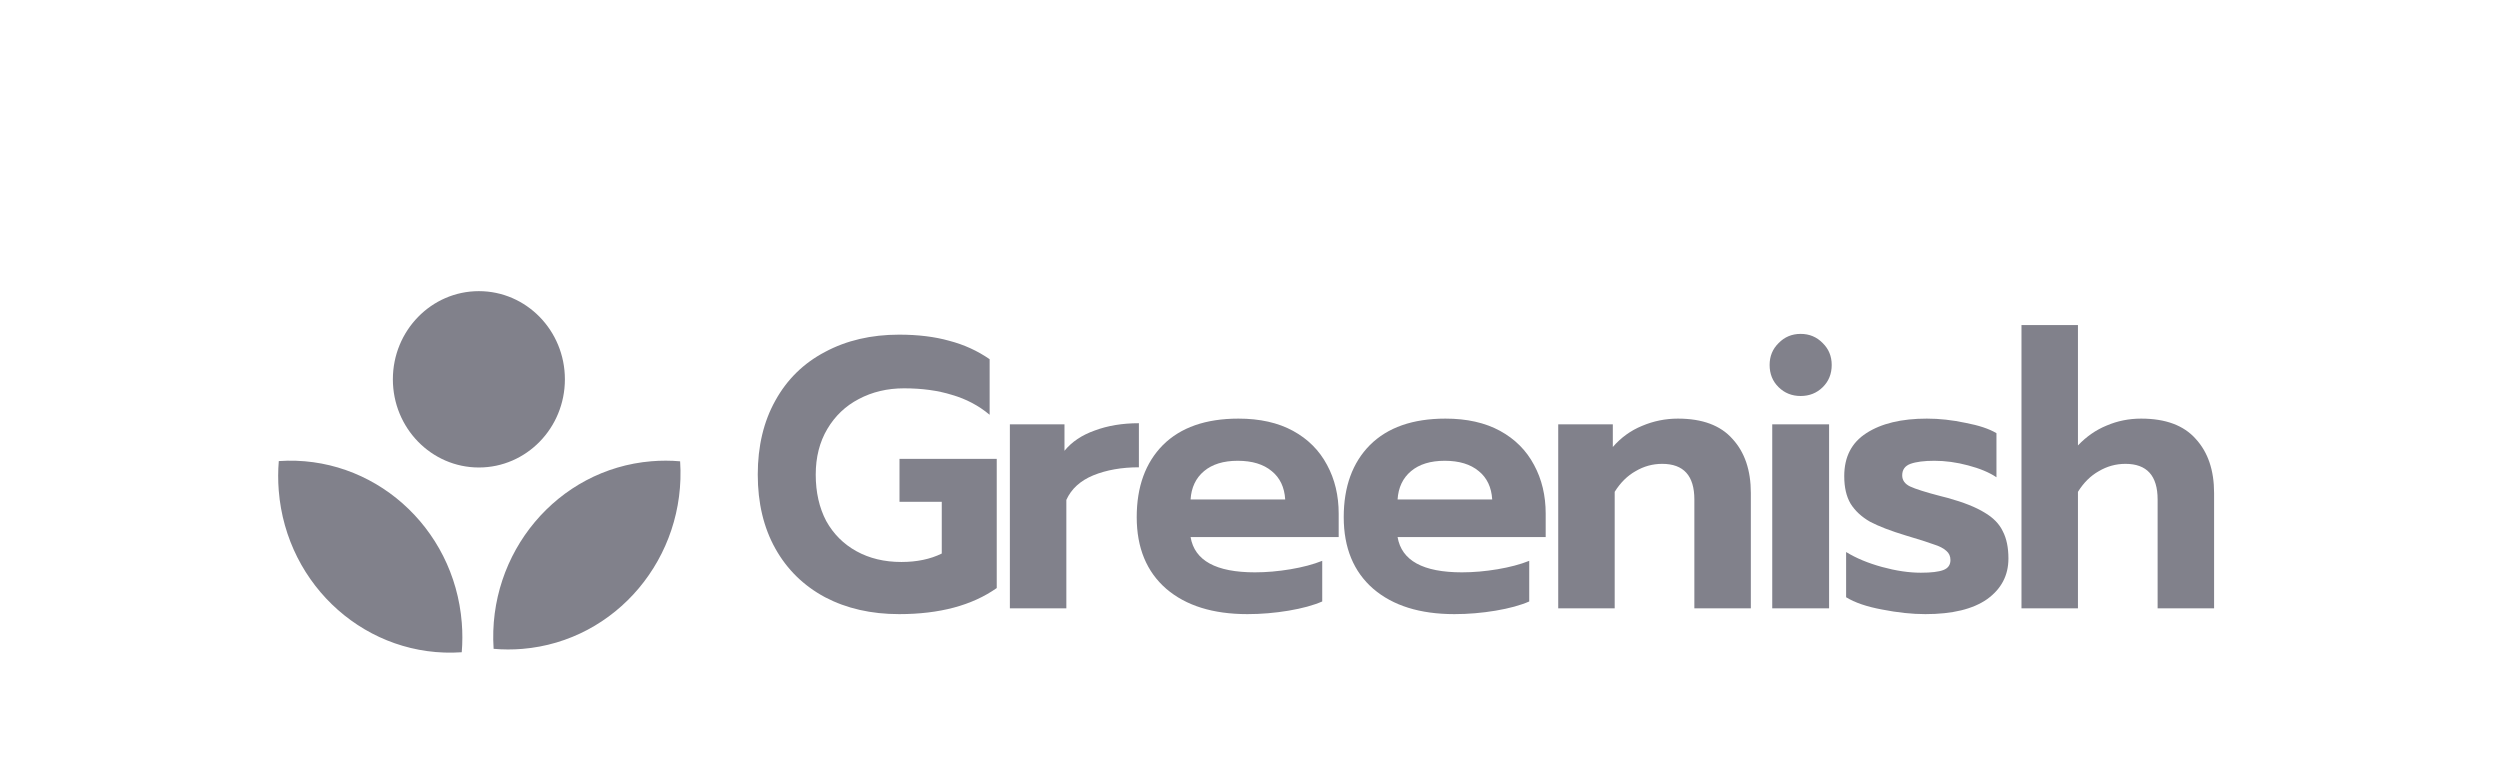
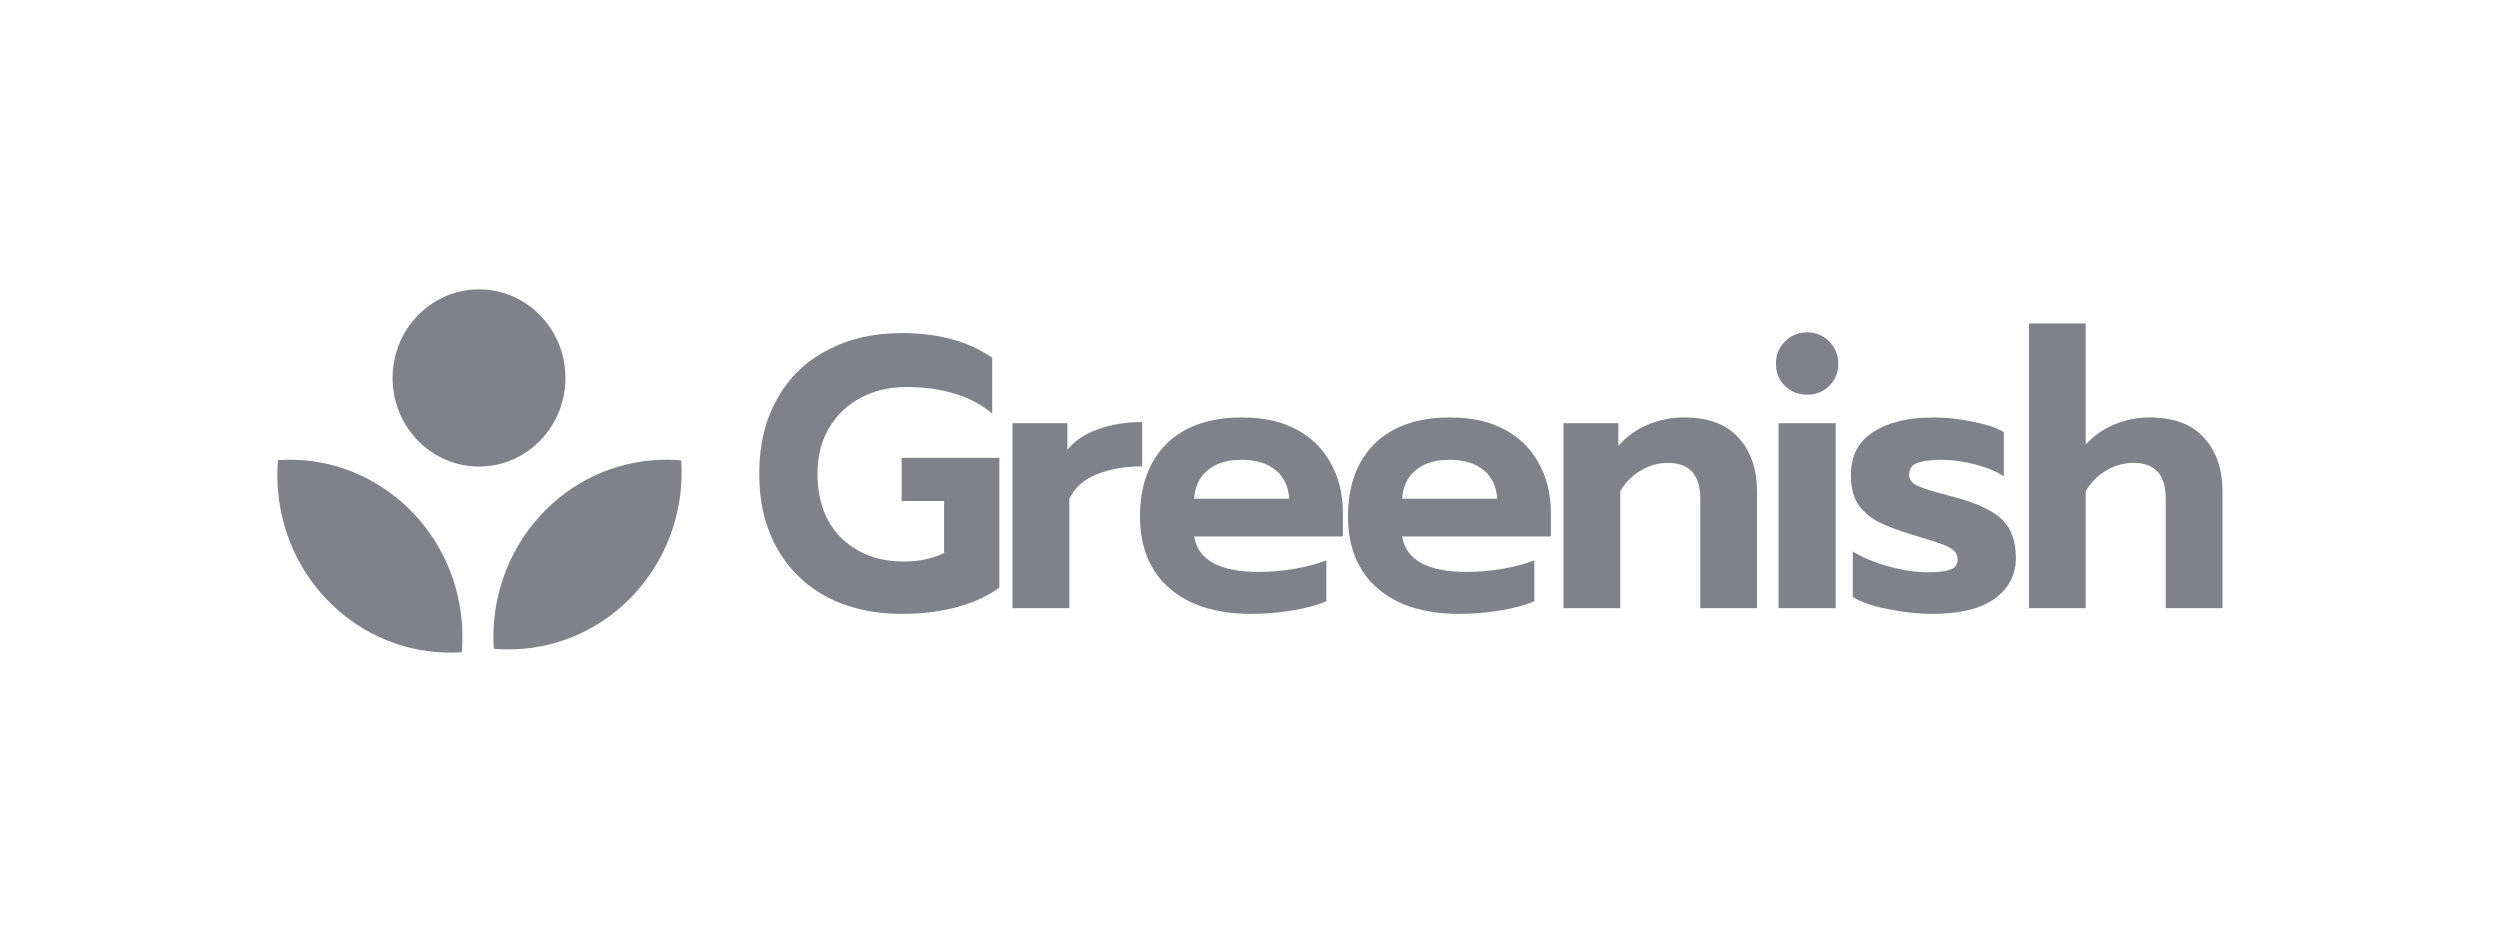
- <svg xmlns="http://www.w3.org/2000/svg" width="211" height="65" viewBox="0 0 211 65" fill="none">
-   <path d="M75.886 51.832C73.53 51.832 71.447 51.357 69.637 50.408C67.827 49.437 66.428 48.067 65.439 46.299C64.45 44.53 63.955 42.449 63.955 40.054C63.955 37.66 64.45 35.579 65.439 33.81C66.428 32.02 67.827 30.65 69.637 29.701C71.447 28.73 73.53 28.245 75.886 28.245C77.486 28.245 78.896 28.418 80.117 28.763C81.358 29.086 82.494 29.604 83.525 30.316V35.007C82.6 34.231 81.537 33.67 80.338 33.325C79.159 32.958 77.812 32.775 76.297 32.775C74.888 32.775 73.614 33.077 72.478 33.681C71.363 34.263 70.478 35.104 69.826 36.204C69.174 37.304 68.848 38.588 68.848 40.054C68.848 41.543 69.142 42.848 69.731 43.969C70.342 45.069 71.194 45.921 72.288 46.525C73.382 47.129 74.645 47.431 76.076 47.431C77.381 47.431 78.517 47.194 79.485 46.719V42.352H75.918V38.728H84.125V49.631C82.042 51.098 79.296 51.832 75.886 51.832Z" fill="#81818B" />
-   <path d="M85.233 35.816H89.842V38.048C90.452 37.294 91.304 36.722 92.398 36.334C93.492 35.924 94.735 35.719 96.123 35.719V39.44C94.671 39.44 93.387 39.666 92.272 40.119C91.178 40.572 90.42 41.262 90 42.19V51.346H85.233V35.816Z" fill="#81818B" />
-   <path d="M105.283 51.832C102.379 51.832 100.095 51.12 98.433 49.696C96.77 48.251 95.939 46.234 95.939 43.646C95.939 41.079 96.676 39.051 98.149 37.563C99.643 36.075 101.769 35.331 104.525 35.331C106.335 35.331 107.871 35.676 109.134 36.366C110.396 37.056 111.354 38.016 112.006 39.246C112.659 40.453 112.985 41.823 112.985 43.355V45.328H100.485C100.821 47.313 102.631 48.305 105.914 48.305C106.882 48.305 107.882 48.219 108.913 48.046C109.944 47.873 110.838 47.636 111.596 47.334V50.764C110.859 51.087 109.912 51.346 108.755 51.541C107.598 51.734 106.44 51.832 105.283 51.832ZM108.471 42.157C108.408 41.122 108.029 40.324 107.335 39.763C106.64 39.181 105.682 38.89 104.462 38.89C103.263 38.89 102.316 39.181 101.621 39.763C100.927 40.346 100.548 41.144 100.485 42.157H108.471Z" fill="#81818B" />
-   <path d="M122.754 51.832C119.851 51.832 117.567 51.12 115.905 49.696C114.242 48.251 113.411 46.234 113.411 43.646C113.411 41.079 114.147 39.051 115.621 37.563C117.115 36.075 119.24 35.331 121.997 35.331C123.806 35.331 125.343 35.676 126.606 36.366C127.868 37.056 128.825 38.016 129.477 39.246C130.13 40.453 130.456 41.823 130.456 43.355V45.328H117.956C118.293 47.313 120.103 48.305 123.386 48.305C124.354 48.305 125.354 48.219 126.384 48.046C127.415 47.873 128.31 47.636 129.067 47.334V50.764C128.331 51.087 127.384 51.346 126.227 51.541C125.069 51.734 123.912 51.832 122.754 51.832ZM125.943 42.157C125.879 41.122 125.501 40.324 124.807 39.763C124.111 39.181 123.154 38.89 121.934 38.89C120.734 38.89 119.788 39.181 119.093 39.763C118.398 40.346 118.02 41.144 117.956 42.157H125.943Z" fill="#81818B" />
-   <path d="M131.514 35.816H136.122V37.725C136.817 36.927 137.638 36.334 138.585 35.946C139.553 35.536 140.563 35.331 141.615 35.331C143.678 35.331 145.214 35.902 146.223 37.046C147.254 38.167 147.771 39.688 147.771 41.608V51.346H143.004V42.157C143.004 40.152 142.099 39.149 140.289 39.149C139.49 39.149 138.743 39.353 138.048 39.763C137.354 40.152 136.764 40.734 136.28 41.51V51.346H131.514V35.816Z" fill="#81818B" />
-   <path d="M151.975 33.422C151.239 33.422 150.619 33.174 150.114 32.678C149.608 32.182 149.356 31.556 149.356 30.801C149.356 30.068 149.608 29.453 150.114 28.957C150.619 28.439 151.239 28.18 151.975 28.18C152.712 28.18 153.333 28.439 153.838 28.957C154.343 29.453 154.596 30.068 154.596 30.801C154.596 31.556 154.343 32.182 153.838 32.678C153.333 33.174 152.712 33.422 151.975 33.422ZM149.577 35.816H154.375V51.346H149.577V35.816Z" fill="#81818B" />
-   <path d="M162.504 51.832C161.368 51.832 160.147 51.702 158.842 51.443C157.559 51.206 156.549 50.861 155.812 50.408V46.59C156.654 47.108 157.664 47.528 158.842 47.852C160.021 48.175 161.115 48.337 162.125 48.337C162.988 48.337 163.619 48.262 164.019 48.111C164.418 47.96 164.618 47.679 164.618 47.27C164.618 46.946 164.503 46.687 164.271 46.493C164.04 46.277 163.682 46.094 163.198 45.943C162.735 45.77 161.956 45.522 160.862 45.199C159.579 44.811 158.568 44.422 157.832 44.034C157.117 43.624 156.57 43.117 156.191 42.513C155.833 41.91 155.654 41.133 155.654 40.184C155.654 38.566 156.274 37.358 157.517 36.56C158.779 35.741 160.483 35.331 162.63 35.331C163.682 35.331 164.766 35.449 165.881 35.687C167.017 35.902 167.891 36.194 168.501 36.56V40.281C167.891 39.871 167.091 39.537 166.102 39.278C165.134 39.019 164.187 38.89 163.261 38.89C162.398 38.89 161.725 38.976 161.241 39.149C160.778 39.321 160.546 39.645 160.546 40.119C160.546 40.529 160.767 40.842 161.209 41.057C161.672 41.273 162.525 41.543 163.766 41.866L164.398 42.028C165.723 42.395 166.754 42.805 167.491 43.258C168.227 43.689 168.743 44.217 169.038 44.843C169.353 45.447 169.511 46.213 169.511 47.14C169.511 48.564 168.911 49.707 167.712 50.57C166.513 51.411 164.776 51.832 162.504 51.832Z" fill="#81818B" />
-   <path d="M170.613 27.436H175.379V37.596C176.095 36.841 176.905 36.28 177.809 35.913C178.715 35.525 179.683 35.331 180.714 35.331C182.776 35.331 184.312 35.902 185.322 37.045C186.353 38.167 186.869 39.688 186.869 41.608V51.346H182.103V42.157C182.103 40.151 181.198 39.149 179.388 39.149C178.588 39.149 177.842 39.353 177.147 39.763C176.452 40.151 175.863 40.734 175.379 41.51V51.346H170.613V27.436Z" fill="#81818B" />
-   <path fill-rule="evenodd" clip-rule="evenodd" d="M47.677 32.014C47.677 36.124 44.427 39.456 40.417 39.456C36.408 39.456 33.158 36.124 33.158 32.014C33.158 27.904 36.408 24.573 40.417 24.573C44.427 24.573 47.677 27.904 47.677 32.014ZM23.53 38.915C31.44 38.368 38.333 44.438 38.975 52.563C39.042 53.404 39.039 54.236 38.971 55.05C31.061 55.597 24.168 49.527 23.526 41.402C23.459 40.561 23.462 39.729 23.53 38.915ZM44.088 54.766C52.015 54.108 57.936 47.042 57.403 38.935C56.609 38.865 55.798 38.862 54.976 38.93C47.05 39.588 41.128 46.654 41.661 54.761C42.456 54.831 43.267 54.834 44.088 54.766Z" fill="#81818B" />
+ <svg xmlns="http://www.w3.org/2000/svg" width="210" height="79" viewBox="0 0 210 79" fill="none">
+   <path d="M75.707 51.566C73.35 51.566 71.267 51.091 69.457 50.142C67.647 49.172 66.248 47.802 65.258 46.033C64.27 44.264 63.775 42.183 63.775 39.789C63.775 37.395 64.27 35.313 65.258 33.545C66.248 31.754 67.647 30.385 69.457 29.436C71.267 28.465 73.35 27.98 75.707 27.98C77.306 27.98 78.716 28.152 79.936 28.497C81.178 28.821 82.314 29.338 83.345 30.05V34.742C82.42 33.965 81.357 33.404 80.157 33.059C78.979 32.693 77.632 32.509 76.117 32.509C74.707 32.509 73.434 32.811 72.298 33.415C71.183 33.998 70.299 34.839 69.647 35.939C68.994 37.039 68.668 38.322 68.668 39.789C68.668 41.277 68.962 42.582 69.552 43.704C70.162 44.804 71.014 45.656 72.108 46.26C73.202 46.864 74.466 47.166 75.896 47.166C77.201 47.166 78.337 46.928 79.305 46.454V42.086H75.738V38.462H83.945V49.366C81.862 50.832 79.116 51.566 75.707 51.566Z" fill="#81818B" />
+   <path d="M85.053 35.55H89.662V37.783C90.272 37.028 91.124 36.456 92.218 36.068C93.312 35.658 94.555 35.453 95.943 35.453V39.174C94.491 39.174 93.207 39.401 92.092 39.854C90.998 40.306 90.24 40.997 89.82 41.924V51.081H85.053V35.55Z" fill="#81818B" />
+   <path d="M105.103 51.566C102.199 51.566 99.915 50.854 98.253 49.43C96.591 47.986 95.759 45.968 95.759 43.38C95.759 40.813 96.496 38.786 97.969 37.298C99.463 35.809 101.589 35.065 104.345 35.065C106.155 35.065 107.691 35.41 108.954 36.1C110.216 36.791 111.174 37.751 111.826 38.98C112.479 40.188 112.805 41.558 112.805 43.089V45.063H100.305C100.641 47.047 102.451 48.039 105.734 48.039C106.702 48.039 107.702 47.953 108.733 47.78C109.764 47.608 110.658 47.37 111.416 47.069V50.498C110.679 50.821 109.732 51.081 108.575 51.275C107.418 51.469 106.26 51.566 105.103 51.566ZM108.291 41.892C108.228 40.857 107.849 40.059 107.155 39.498C106.46 38.915 105.502 38.624 104.282 38.624C103.083 38.624 102.136 38.915 101.441 39.498C100.747 40.08 100.368 40.878 100.305 41.892H108.291Z" fill="#81818B" />
+   <path d="M122.574 51.566C119.671 51.566 117.387 50.854 115.725 49.43C114.063 47.986 113.231 45.968 113.231 43.38C113.231 40.813 113.967 38.786 115.441 37.298C116.935 35.809 119.06 35.065 121.817 35.065C123.626 35.065 125.163 35.41 126.426 36.1C127.688 36.791 128.645 37.751 129.297 38.98C129.95 40.188 130.276 41.558 130.276 43.089V45.063H117.776C118.113 47.047 119.923 48.039 123.206 48.039C124.174 48.039 125.174 47.953 126.204 47.78C127.235 47.608 128.13 47.37 128.887 47.069V50.498C128.151 50.821 127.204 51.081 126.047 51.275C124.889 51.469 123.732 51.566 122.574 51.566ZM125.763 41.892C125.699 40.857 125.321 40.059 124.627 39.498C123.931 38.915 122.974 38.624 121.754 38.624C120.554 38.624 119.608 38.915 118.913 39.498C118.218 40.08 117.84 40.878 117.776 41.892H125.763Z" fill="#81818B" />
+   <path d="M131.334 35.55H135.942V37.459C136.638 36.661 137.458 36.068 138.405 35.68C139.373 35.27 140.383 35.065 141.435 35.065C143.498 35.065 145.034 35.637 146.043 36.78C147.075 37.902 147.591 39.422 147.591 41.342V51.081H142.824V41.892C142.824 39.886 141.919 38.883 140.109 38.883C139.31 38.883 138.563 39.088 137.868 39.498C137.174 39.886 136.584 40.468 136.1 41.245V51.081H131.334V35.55Z" fill="#81818B" />
+   <path d="M151.795 33.156C151.059 33.156 150.439 32.908 149.934 32.412C149.428 31.916 149.176 31.291 149.176 30.536C149.176 29.802 149.428 29.188 149.934 28.691C150.439 28.174 151.059 27.915 151.795 27.915C152.532 27.915 153.153 28.174 153.658 28.691C154.163 29.188 154.416 29.802 154.416 30.536C154.416 31.291 154.163 31.916 153.658 32.412C153.153 32.908 152.532 33.156 151.795 33.156ZM149.397 35.55H154.195V51.081H149.397V35.55Z" fill="#81818B" />
+   <path d="M162.324 51.566C161.188 51.566 159.967 51.436 158.662 51.178C157.379 50.94 156.369 50.595 155.632 50.142V46.324C156.474 46.842 157.484 47.263 158.662 47.586C159.841 47.91 160.935 48.071 161.945 48.071C162.808 48.071 163.439 47.996 163.839 47.845C164.238 47.694 164.438 47.414 164.438 47.004C164.438 46.68 164.323 46.422 164.091 46.227C163.86 46.012 163.502 45.828 163.018 45.677C162.555 45.505 161.776 45.257 160.682 44.933C159.399 44.545 158.388 44.157 157.652 43.769C156.937 43.359 156.39 42.852 156.011 42.248C155.653 41.644 155.474 40.867 155.474 39.918C155.474 38.3 156.095 37.093 157.337 36.295C158.599 35.475 160.303 35.065 162.45 35.065C163.502 35.065 164.586 35.184 165.701 35.421C166.837 35.637 167.711 35.928 168.321 36.295V40.015C167.711 39.605 166.911 39.271 165.922 39.012C164.954 38.754 164.007 38.624 163.081 38.624C162.218 38.624 161.545 38.71 161.061 38.883C160.598 39.056 160.366 39.379 160.366 39.854C160.366 40.263 160.587 40.576 161.03 40.792C161.492 41.008 162.345 41.277 163.586 41.601L164.218 41.763C165.543 42.129 166.574 42.539 167.311 42.992C168.047 43.423 168.563 43.952 168.858 44.577C169.173 45.181 169.331 45.947 169.331 46.874C169.331 48.298 168.731 49.441 167.532 50.304C166.333 51.145 164.596 51.566 162.324 51.566Z" fill="#81818B" />
+   <path d="M170.433 27.171H175.199V37.33C175.915 36.575 176.725 36.014 177.63 35.648C178.535 35.259 179.503 35.065 180.534 35.065C182.596 35.065 184.132 35.637 185.142 36.78C186.173 37.901 186.689 39.422 186.689 41.342V51.081H181.923V41.892C181.923 39.886 181.018 38.883 179.208 38.883C178.408 38.883 177.662 39.088 176.967 39.498C176.272 39.886 175.683 40.468 175.199 41.245V51.081H170.433V27.171Z" fill="#81818B" />
+   <path fill-rule="evenodd" clip-rule="evenodd" d="M47.497 31.749C47.497 35.858 44.247 39.19 40.237 39.19C36.228 39.19 32.978 35.858 32.978 31.749C32.978 27.639 36.228 24.307 40.237 24.307C44.247 24.307 47.497 27.639 47.497 31.749ZM23.35 38.649C31.26 38.103 38.153 44.173 38.795 52.297C38.862 53.139 38.859 53.97 38.791 54.785C30.881 55.331 23.988 49.261 23.346 41.137C23.279 40.295 23.282 39.464 23.35 38.649ZM43.908 54.5C51.835 53.842 57.756 46.776 57.223 38.669C56.429 38.599 55.618 38.596 54.796 38.664C46.87 39.322 40.948 46.388 41.481 54.495C42.276 54.565 43.087 54.569 43.908 54.5Z" fill="#81818B" />
</svg>
